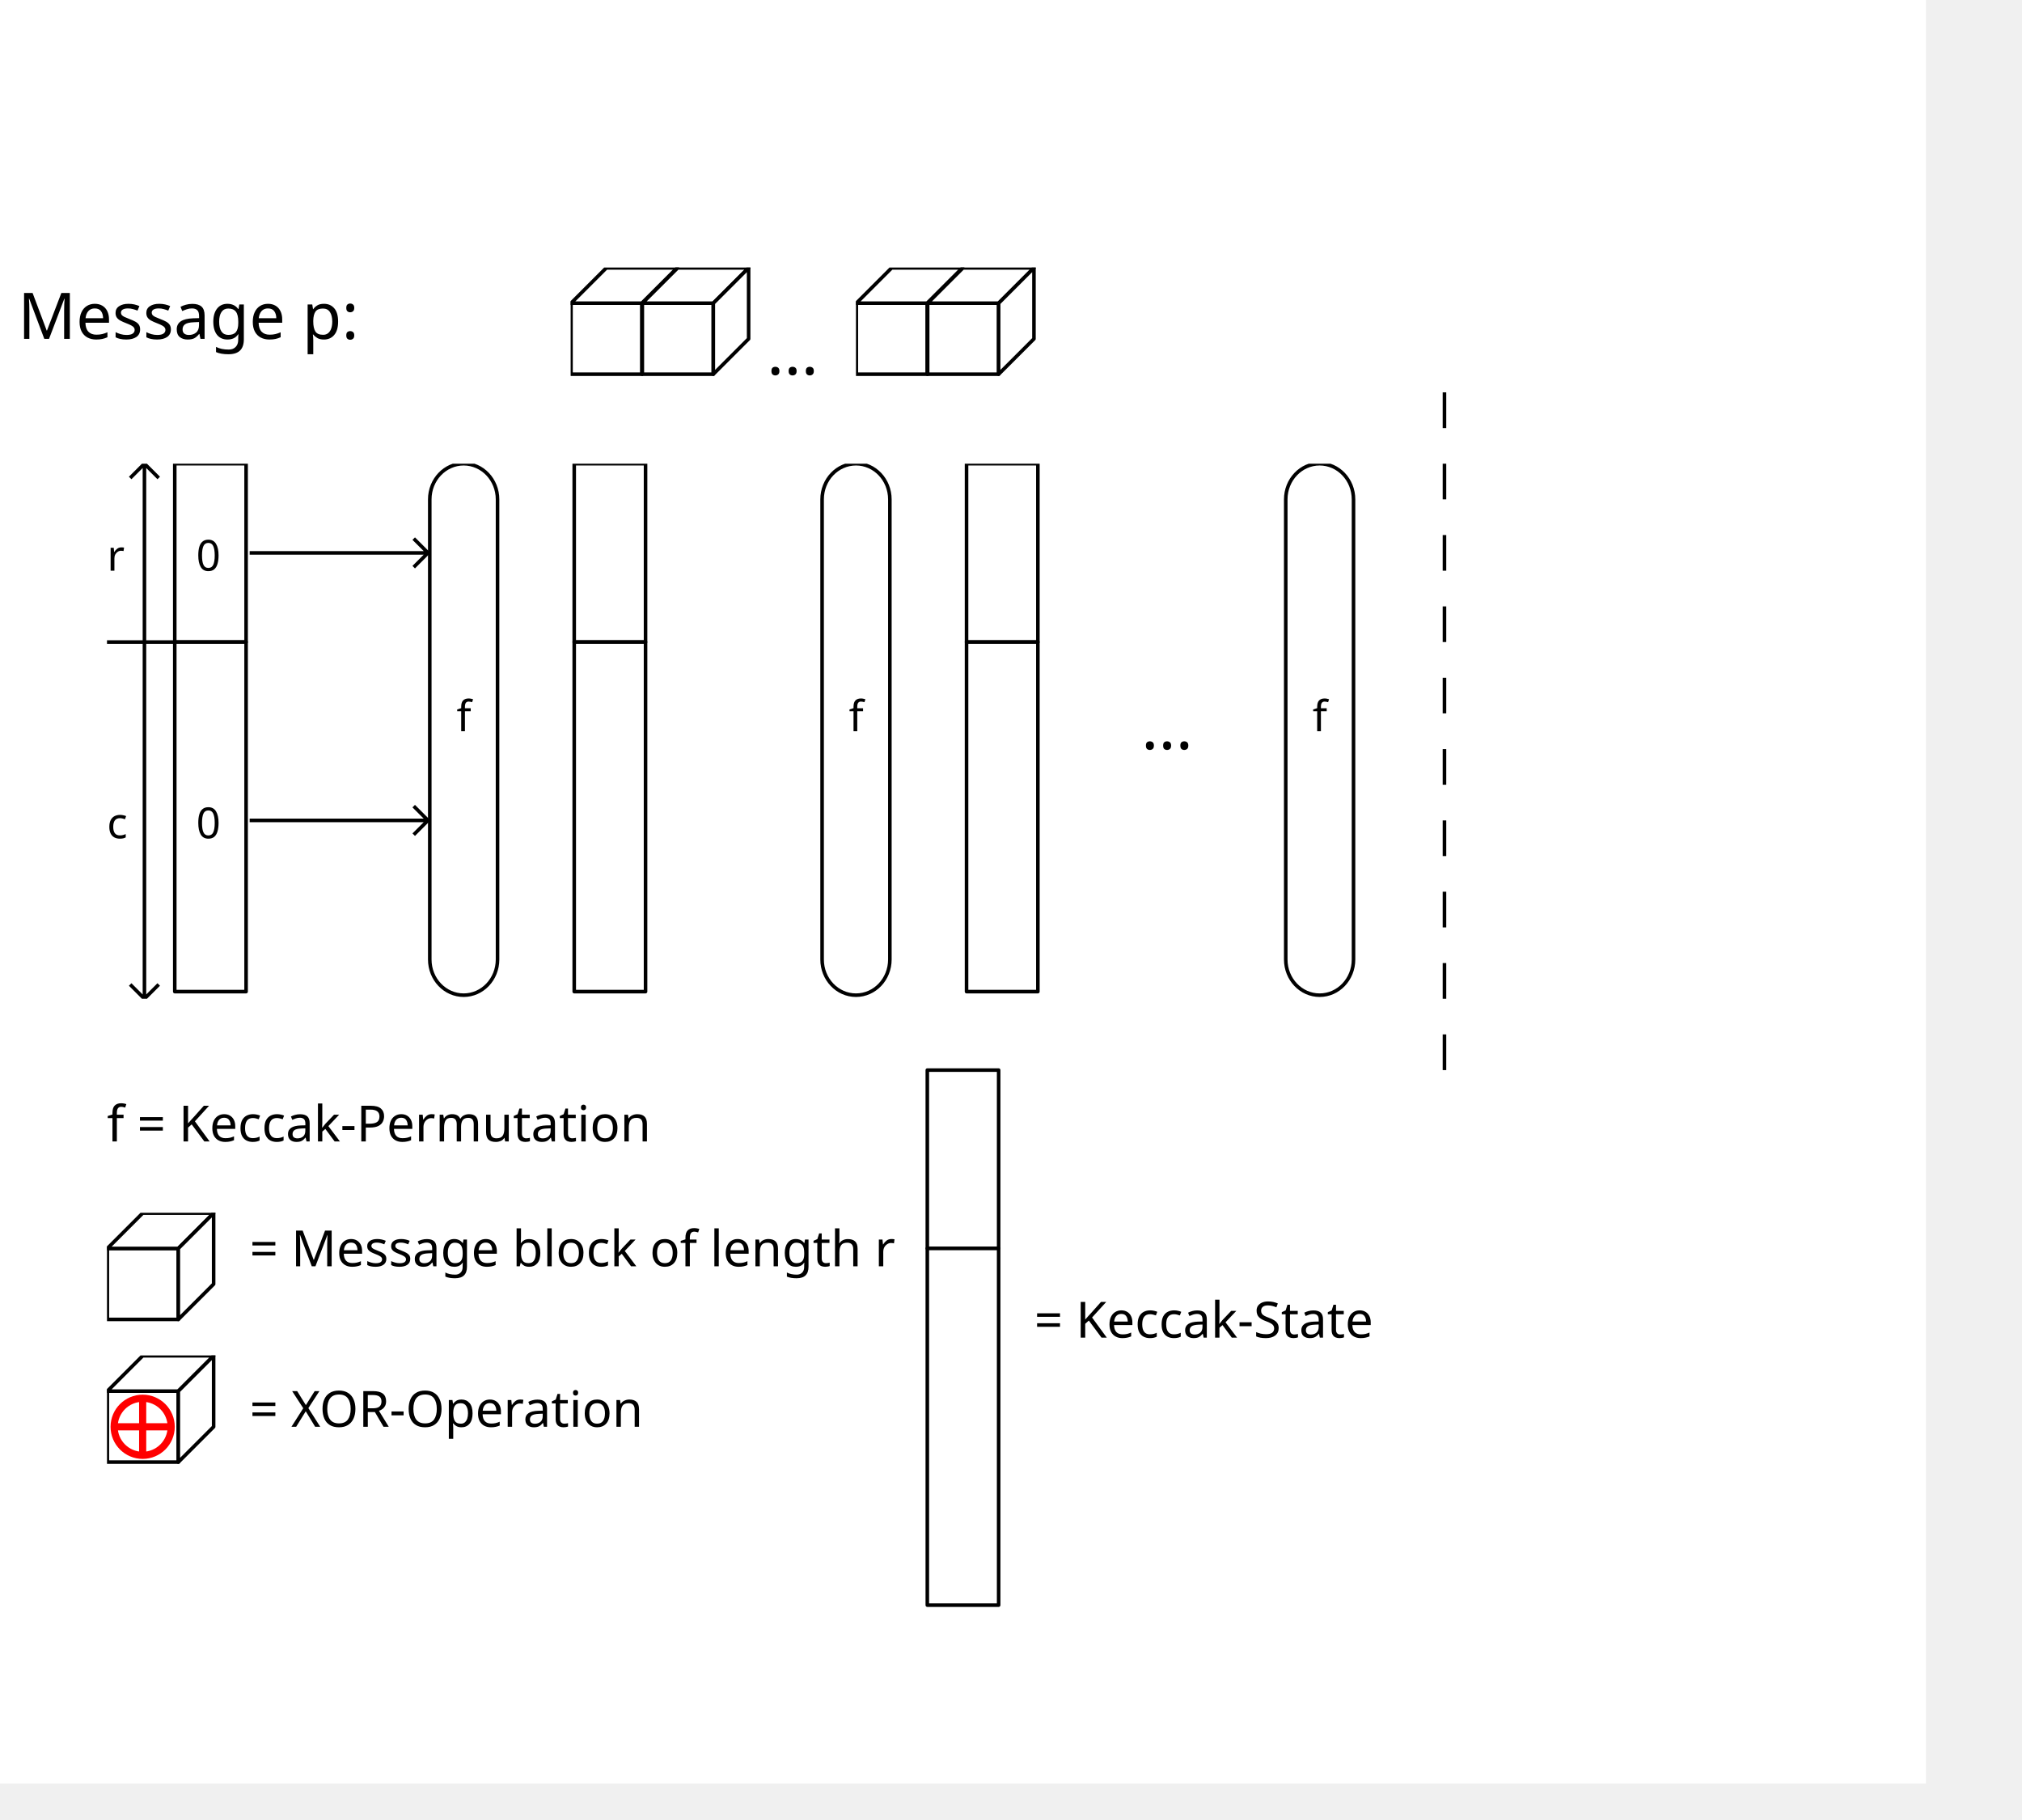
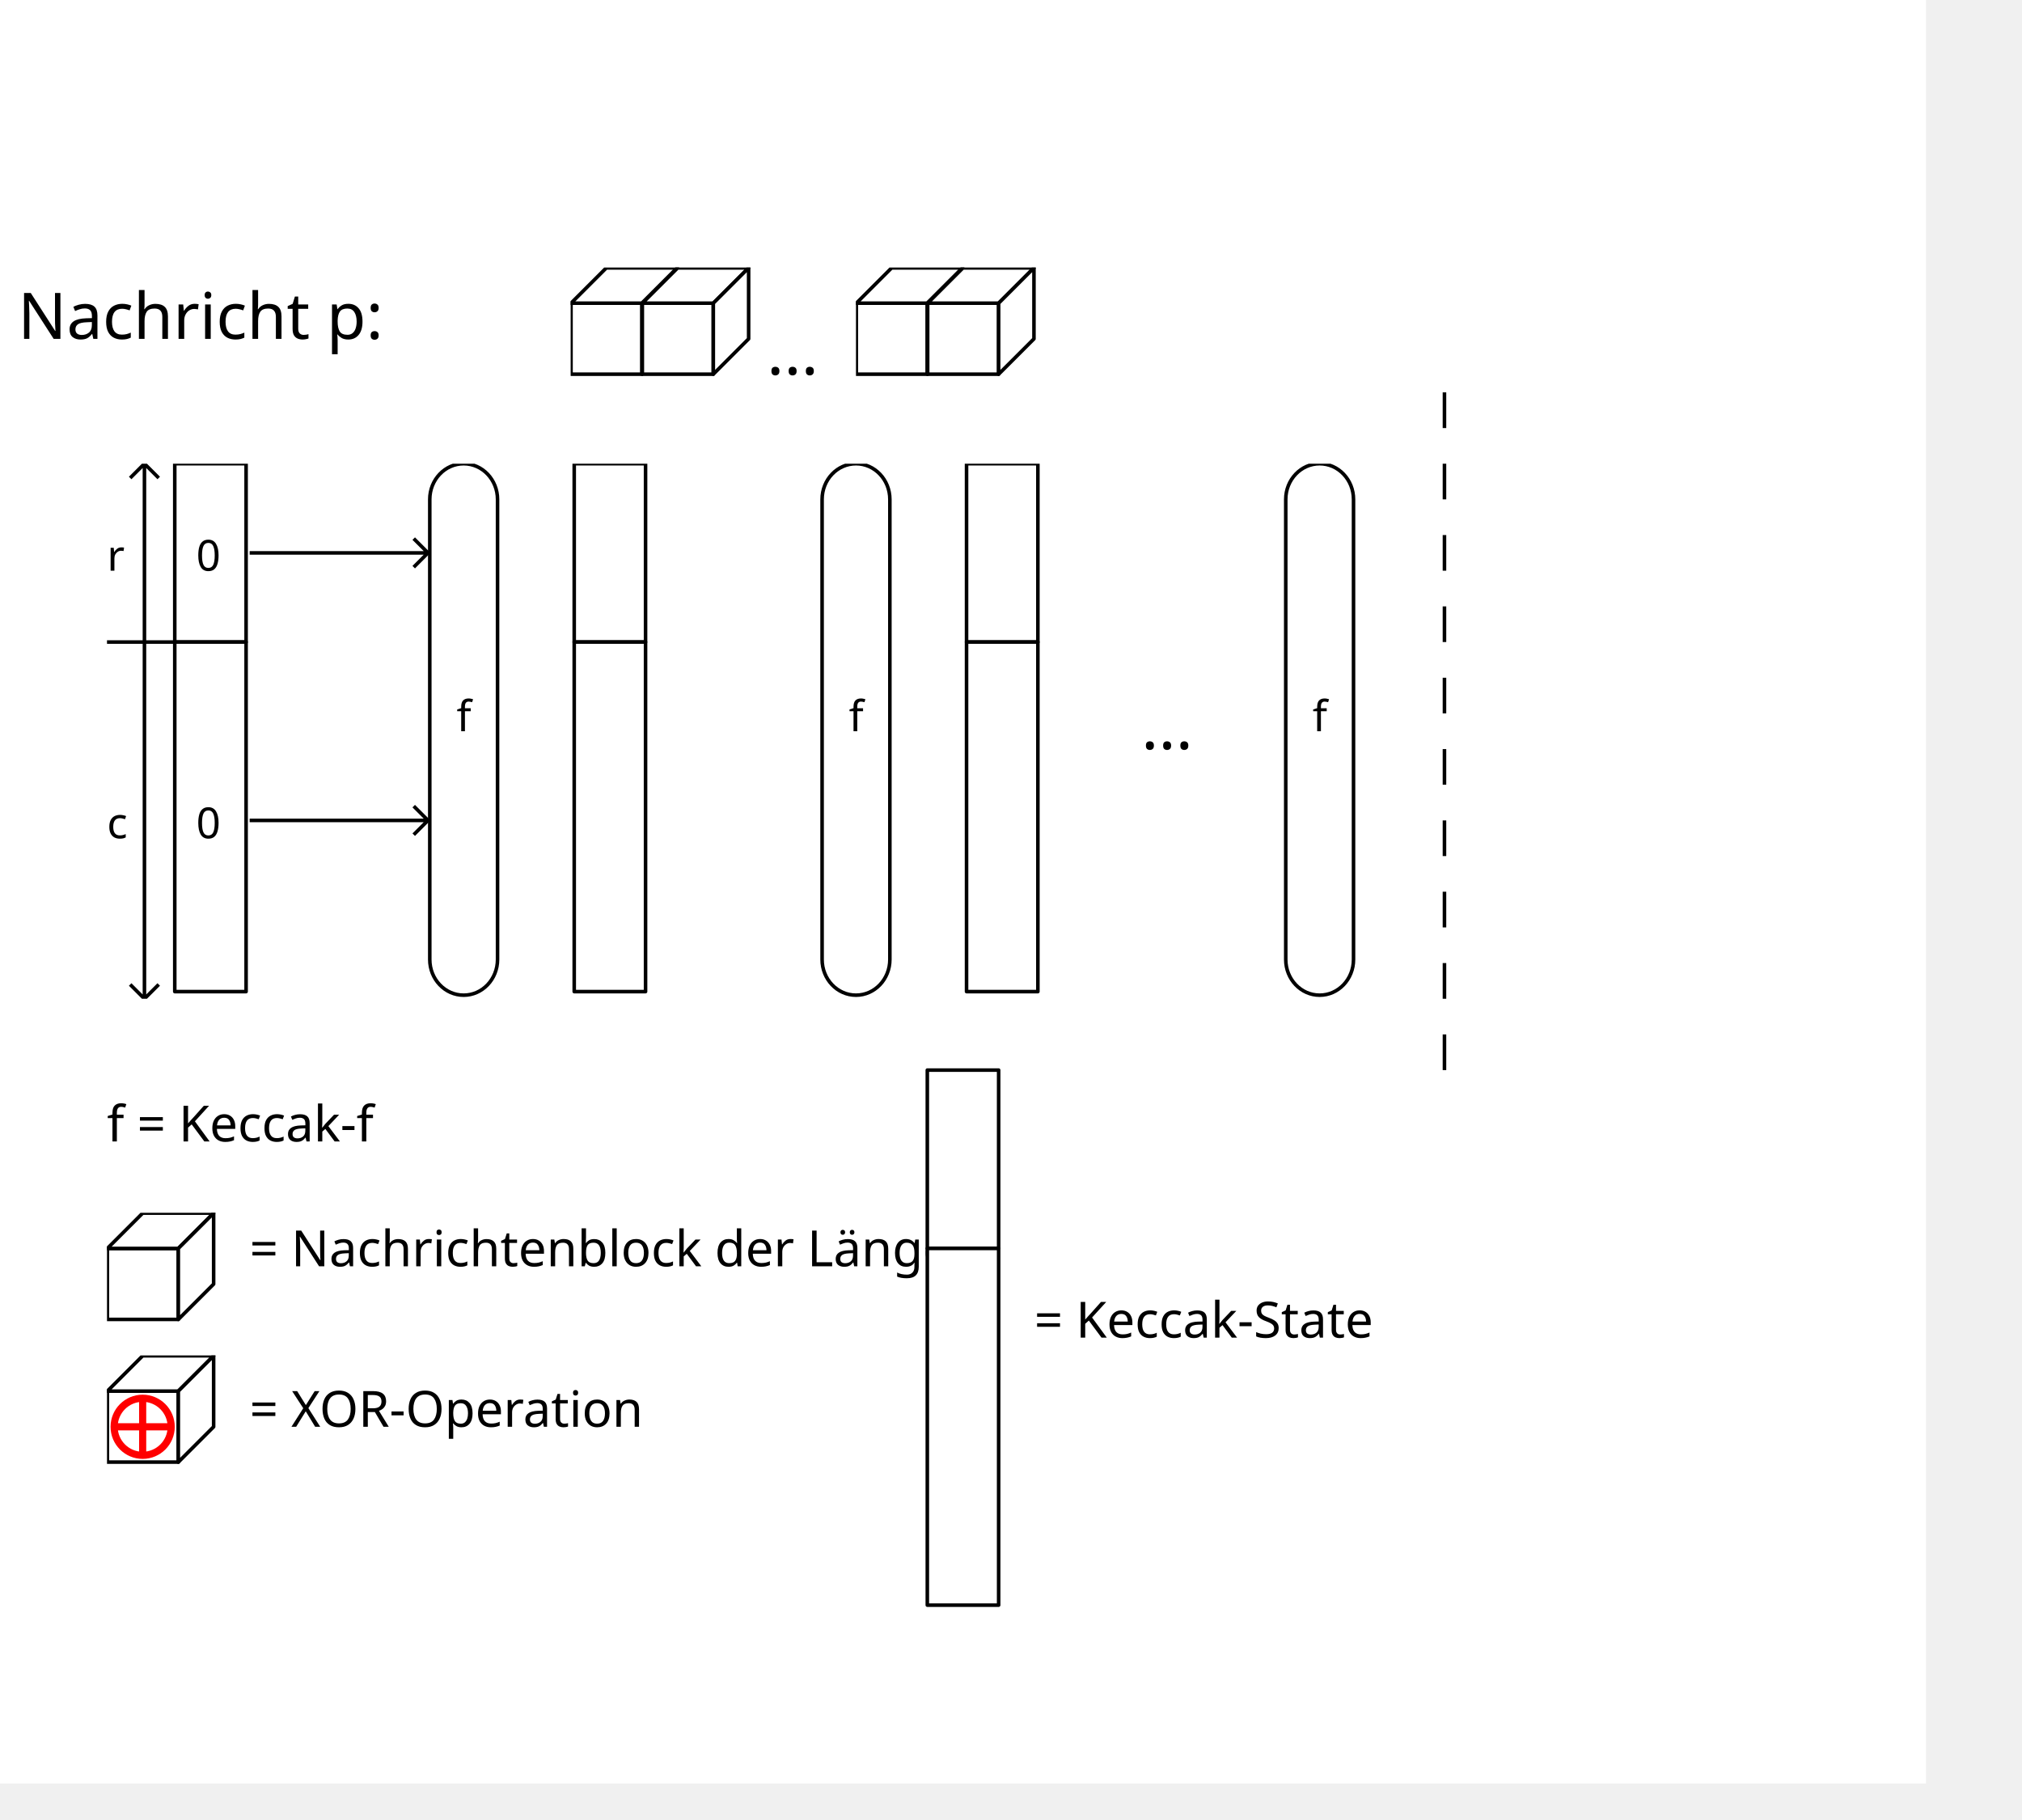
<svg xmlns="http://www.w3.org/2000/svg" xmlns:xlink="http://www.w3.org/1999/xlink" width="150mm" height="135mm" id="svg2">
  <defs id="defs4">
    <svg width="30" height="30" id="bit">
      <rect y="10" x="0.1" width="19.9" height="19.9" fill="white" stroke="black" />
      <polygon fill="white" stroke="black" points="0.1 10, 10 0.1, 29.9 0.1, 20 10" />
      <polygon fill="white" stroke="black" points="29.9 0.1, 29.9 20, 20 29.9, 20 10" />
    </svg>
    <svg id="f" width="20" height="150">
      <rect x="0.5" width="19" height="149" rx="10" ry="10" fill="white" stroke="black" />
      <text fill="black" x="8" y="75">
        f
        </text>
    </svg>
    <path id="arrow0" d="m 0 0 l 50 0 -4 -4 m 4 4 l -4 4" stroke="black" />
    <path id="arrow1" d="m 0 0 l 20 0 -4 -4 m 4 4 l -4 4" stroke="black" />
    <svg id="xor" width="30" height="30">
      <use xlink:href="#bit" x="0" y="0" />
      <circle cx="10" cy="20" r="8" stroke="red" stroke-width="2" />
      <path d="M 10 12 l 0 16 M 2 20 l 16 0" stroke="red" stroke-width="2" />
    </svg>
  </defs>
  <g style="fill:none;fill-rule:evenodd;stroke:none;stroke-width:1px;stroke-linecap:butt;stroke-linejoin:round;stroke-opacity:1;font-family:sans;" id="g2383">
    <rect x="0" y="0" width="540" height="500" fill="white" />
    <text fill="black" x="5" y="95" style=" font-size:18px;">
- Message p:
+ Nachricht p:
</text>
    <svg x="30" y="130" width="40" height="150">
      <rect x="19" y="0" width="20" height="50" fill="white" stroke="black" />
      <text fill="black" x="25" y="30">
0
</text>
      <rect x="19" y="50" width="20" height="98" fill="white" stroke="black" />
      <text fill="black" x="25" y="105">
0
</text>
      <path d="M0 50 l 19 0 m -8.5 -50 l 0 150 -4 -4 m 4 4 l 4 -4 m -4 -146 l -4 4 m 4 -4 l 4 4" stroke="black" />
      <text fill="black" x="0" y="30">
r
</text>
      <text fill="black" x="0" y="105">
c
</text>
    </svg>
    <svg id="f1" x="120" y="130" width="20" height="150">
      <rect x="0.5" width="19" height="149" rx="10" ry="10" fill="white" stroke="black">
        <animateColor attributeName="fill" begin="6" dur="1" from="#ffffff" to="#ff0000" />
        <animateColor attributeName="fill" begin="7" dur="1" from="#ff0000" to="#ffffff" fill="freeze" />
      </rect>
      <text fill="black" x="8" y="75">
        f
        </text>
    </svg>
    <use xlink:href="#arrow0" x="70" y="155" />
    <use xlink:href="#arrow0" x="70" y="230" />
    <use xlink:href="#bit" x="-120" y="-75">
      <animate attributeName="x" from="120" to="80" dur="4s" repeatCount="1" />
      <animate attributeName="y" from="75" to="140" dur="4s" repeatCount="1" />
    </use>
    <use xlink:href="#xor" x="-90" y="140">
      <animate attributeName="x" from="80" to="115" begin="4" dur="2s" repeatCount="1" />
    </use>
    <svg x="160" y="130" width="22" height="150">
      <rect x="1" y="0" width="20" height="50" fill="white" stroke="black" />
      <rect x="1" y="50" width="20" height="98" fill="white" stroke="black" />
    </svg>
    <use xlink:href="#arrow1" x="-140" y="155">
      <set attributeName="x" begin="8" to="140" />
    </use>
    <use xlink:href="#arrow1" x="-140" y="230">
      <set attributeName="x" begin="8" to="140" />
    </use>
    <use xlink:href="#arrow0" x="-180" y="155">
      <set attributeName="x" begin="9" to="180" />
    </use>
    <use xlink:href="#arrow0" x="-180" y="230">
      <set attributeName="x" begin="9" to="180" />
    </use>
    <svg id="f2" x="230" y="130" width="20" height="150">
      <rect x="0.5" width="19" height="149" rx="10" ry="10" fill="white" stroke="black">
        <animateColor attributeName="fill" begin="15" dur="1" from="#ffffff" to="#ff0000" />
        <animateColor attributeName="fill" begin="16" dur="1" from="#ff0000" to="#ffffff" fill="freeze" />
      </rect>
      <text fill="black" x="8" y="75">
        f
        </text>
    </svg>
    <use xlink:href="#bit" x="-140" y="75">
      <animate attributeName="x" from="140" to="140" begin="0" dur="9s" repeatCount="1" />
    </use>
    <use xlink:href="#bit" x="-140" y="75">
      <animate attributeName="x" from="140" to="190" begin="9" dur="4s" repeatCount="1" />
      <animate attributeName="y" from="75" to="140" begin="9" dur="4s" repeatCount="1" />
    </use>
    <use xlink:href="#xor" x="-90" y="140">
      <animate attributeName="x" from="190" to="225" begin="13" dur="2s" repeatCount="1" />
    </use>
    <use xlink:href="#arrow1" x="-140" y="155">
      <set attributeName="x" begin="17" to="250" />
    </use>
    <use xlink:href="#arrow1" x="-140" y="230">
      <set attributeName="x" begin="17" to="250" />
    </use>
    <svg x="270" y="130" width="22" height="150">
      <rect x="1" y="0" width="20" height="50" fill="white" stroke="black" />
      <rect x="1" y="50" width="20" height="98" fill="white" stroke="black" />
    </svg>
    <use xlink:href="#arrow1" x="-140" y="155">
      <set attributeName="x" begin="18" to="290" />
    </use>
    <use xlink:href="#arrow1" x="-140" y="230">
      <set attributeName="x" begin="18" to="290" />
    </use>
    <text fill="black" x="320" y="210" style=" font-size:18px;">
...
</text>
    <use xlink:href="#arrow1" x="-140" y="155">
      <set attributeName="x" begin="20" to="340" />
    </use>
    <use xlink:href="#arrow1" x="-140" y="230">
      <set attributeName="x" begin="20" to="340" />
    </use>
    <svg id="fn" x="360" y="130" width="20" height="150">
      <rect x="0.5" width="19" height="149" rx="10" ry="10" fill="white" stroke="black">
        <animateColor attributeName="fill" begin="21" dur="1" from="#ffffff" to="#ff0000" />
        <animateColor attributeName="fill" begin="22" dur="1" from="#ff0000" to="#ffffff" fill="freeze" />
      </rect>
      <text fill="black" x="8" y="75">
f
</text>
    </svg>
    <use xlink:href="#arrow0" x="-140" y="155">
      <set attributeName="x" begin="23" to="380" />
    </use>
    <use xlink:href="#arrow0" x="-140" y="230">
      <set attributeName="x" begin="23" to="380" />
    </use>
    <path d="M 405 110 l 0 200" stroke="black" stroke-dasharray="10,10" />
    <text fill="black" x="-430" y="100" style="font-size:14px;">
squeezing
<set attributeName="x" begin="23" to="430" />
    </text>
    <use xlink:href="#bit" x="160" y="75" />
    <use xlink:href="#bit" x="180" y="75" />
    <text fill="black" x="215" y="105" style="font-size:18px;">
...
</text>
    <use xlink:href="#bit" x="240" y="75" />
    <use xlink:href="#bit" x="260" y="75" />
    <text fill="black" x="30" y="320" style="font-size:14px;">
- f = Keccak-Permutation
+ f = Keccak-f
</text>
    <use xlink:href="#bit" x="30" y="340" />
    <text fill="black" x="70" y="355" style="font-size:14px;">
- = Message block of length r
+ = Nachrichtenblock der Länge r
</text>
    <use xlink:href="#xor" x="30" y="380" />
    <text fill="black" x="70" y="400" style="font-size:14px;">
= XOR-Operation
</text>
    <rect x="260" y="300" width="20" height="50" fill="white" stroke="black" />
    <rect x="260" y="350" width="20" height="100" fill="white" stroke="black" />
    <text fill="black" x="290" y="375" style="font-size:14px;">
= Keccak-State
</text>
  </g>
</svg>
